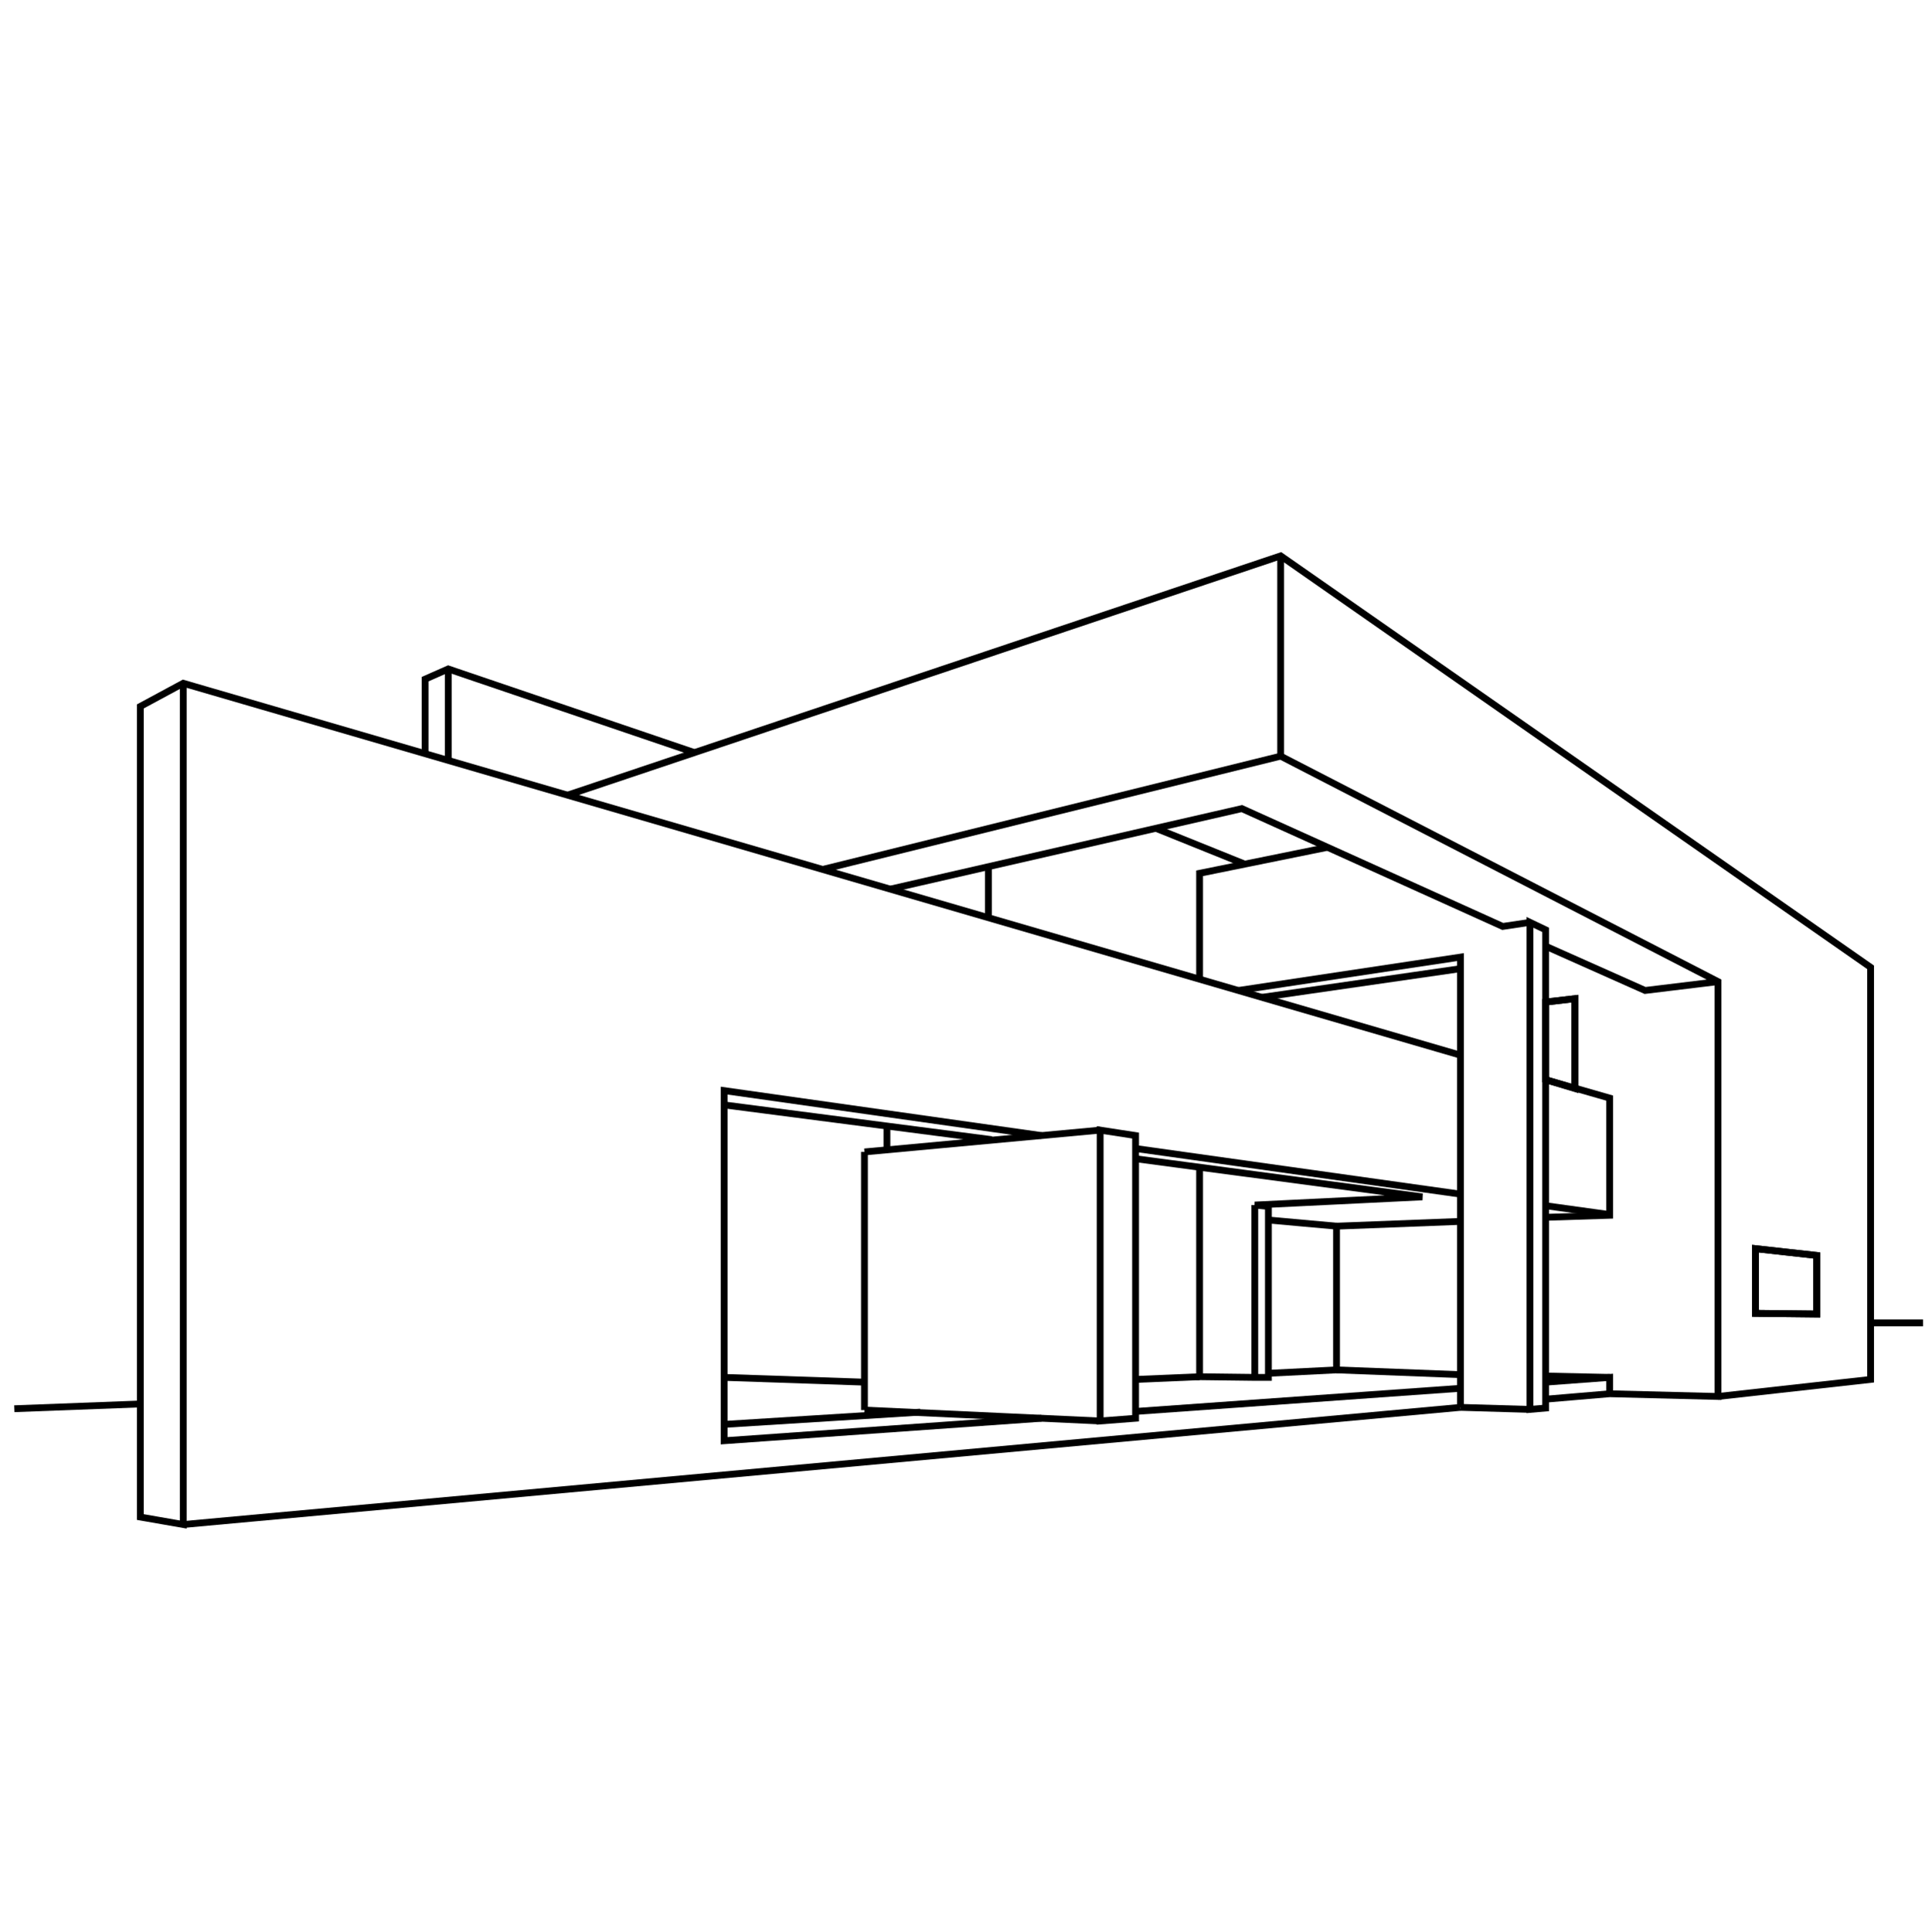
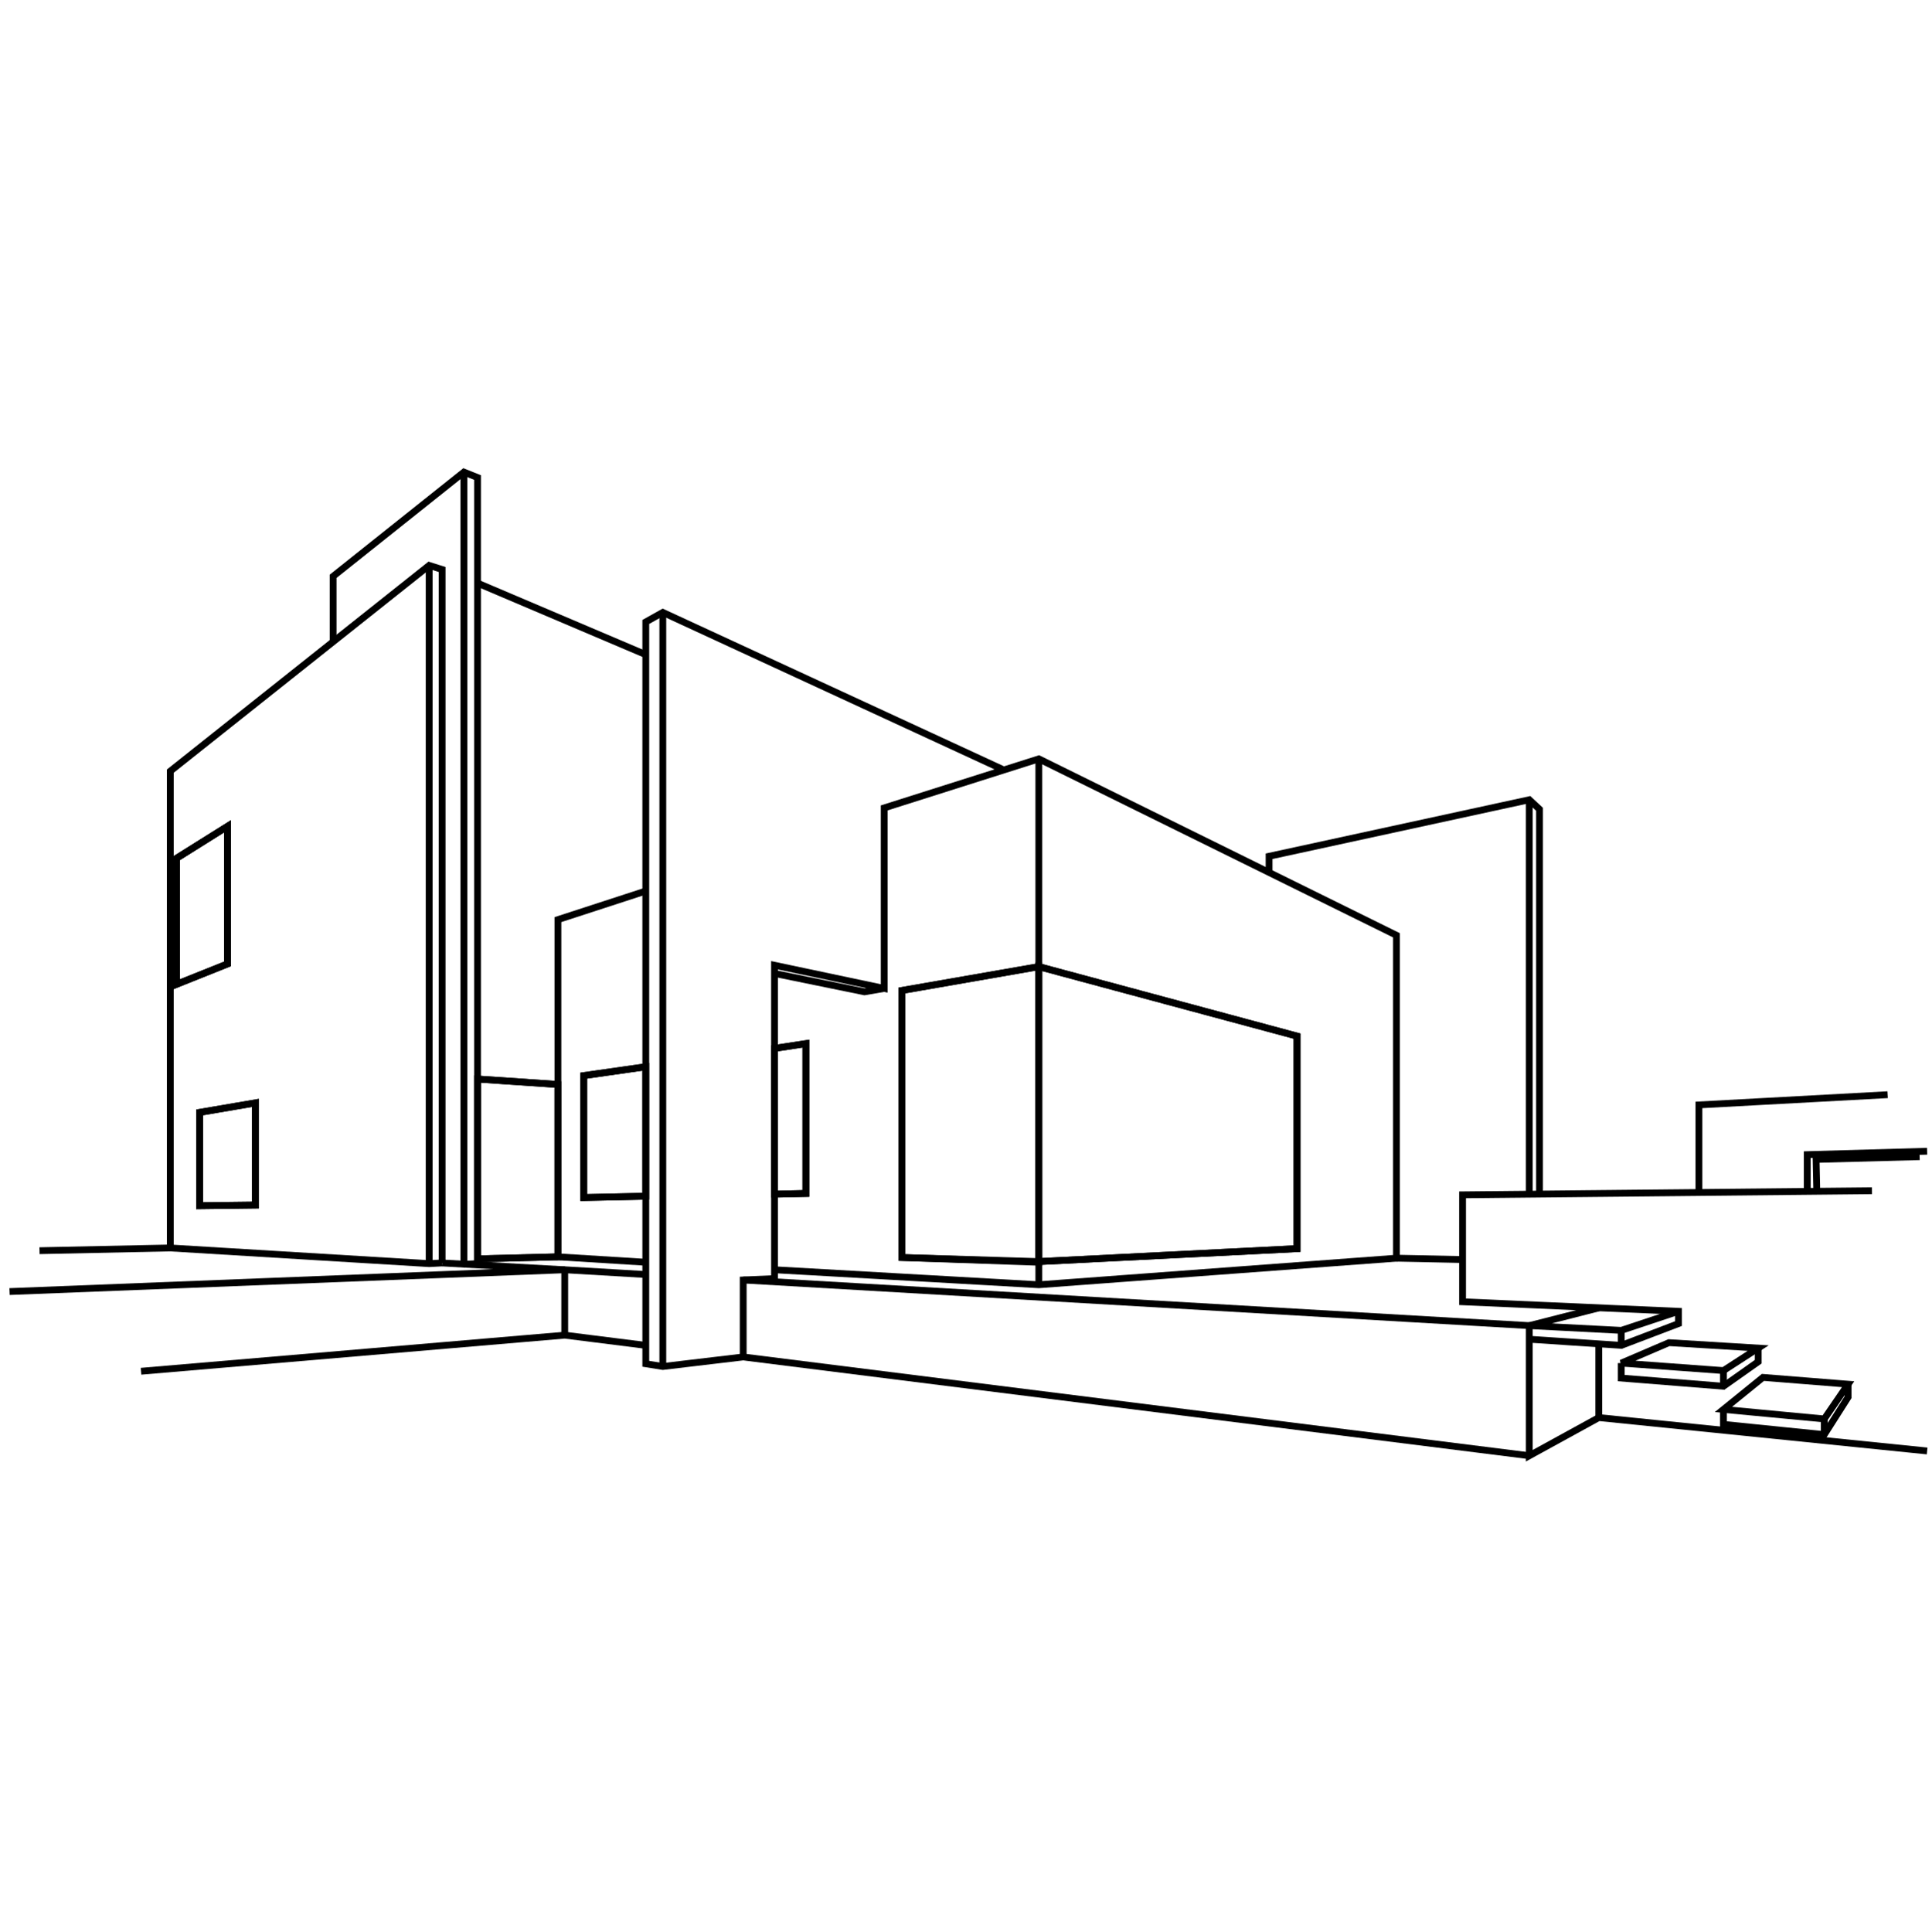
- <svg xmlns="http://www.w3.org/2000/svg" version="1.1" x="0px" y="0px" width="283.5px" height="283.5px" viewBox="0 0 283.5 283.5" enable-background="new 0 0 283.5 283.5" xml:space="preserve" fill="none" stroke="black">
-   <polyline points="26.9,100.3 26.9,223.8 20.6,222.7 20.6,103.7 26.9,100.3 214.4,154.9 " />
-   <line x1="214.4" y1="206.6" x2="26.9" y2="223.8" />
-   <polyline points="152.9,208.2 106.3,211.5 106.3,160.1 152.9,166.7 " />
-   <line x1="126.9" y1="169.1" x2="161.5" y2="165.9" />
-   <line x1="126.9" y1="207" x2="161.5" y2="208.6" />
-   <line x1="126.9" y1="169.1" x2="126.9" y2="207" />
-   <polygon points="166.7,208.2 166.7,166.7 161.5,165.9 161.5,208.6 " />
-   <polyline points="226.9,158.5 236.3,161.2 236.3,178.4 226.9,178.7 " />
-   <polyline points="226.9,205.4 236.3,204.6 252.2,205 252.2,144.1 188,111 120.9,127.6 " />
-   <line x1="188" y1="81.6" x2="188" y2="111" />
-   <polyline points="83.4,116.7 188,81.6 274.6,142 274.6,202.5 252.2,205 " />
-   <polyline points="252.2,144.1 241.5,145.4 226.9,138.9 " />
-   <polygon points="226.9,206.7 226.9,136.5 224.6,135.4 224.6,206.9 " />
-   <polyline points="181.8,145.4 214.4,140.5 214.4,206.6 " />
-   <line x1="214.4" y1="206.6" x2="224.6" y2="206.9" />
-   <polyline points="224.6,135.4 220.6,136 182.3,118.7 130.8,130.5 " />
-   <polyline points="194.8,124.4 176.1,128.2 176.1,143.7 " />
-   <polyline points="62.4,110.6 62.4,99.7 65.8,98.2 102,110.5 " />
-   <polyline points="186.2,201.6 196.2,201.1 196.2,180 186.2,179.1 " />
-   <polyline points="166.7,170.1 208.8,175.7 184.2,176.9 186.2,177.1 186.2,202.2 184.2,202.2 176.1,202.1 176.1,171.4 " />
-   <path d="M145.1,167.4v-0.1C145.1,167.3,145.1,167.4,145.1,167.4z" />
-   <path d="M226.9,202l9.4,0.2L226.9,202z" />
-   <polyline points="236.3,204.6 236.3,202.2 226.9,202.9 " />
-   <polyline points="226.9,147.1 231.2,146.6 231.2,159.8 " />
-   <polygon points="266.7,184.3 266.7,192.9 257.7,192.8 257.7,183.3 " />
-   <line x1="282.3" y1="194.2" x2="274.6" y2="194.2" />
-   <line x1="20.6" y1="206.1" x2="2.1" y2="206.8" />
-   <line x1="166.7" y1="207.2" x2="214.4" y2="203.8" />
-   <line x1="166.7" y1="168.6" x2="214.4" y2="175.3" />
-   <line x1="226.9" y1="177" x2="236.3" y2="178.3" />
-   <line x1="214.4" y1="179.3" x2="196.2" y2="180" />
-   <line x1="169.7" y1="121.6" x2="182.6" y2="126.8" />
-   <line x1="185.3" y1="146.4" x2="214.4" y2="142.2" />
-   <line x1="106.3" y1="162.2" x2="145.6" y2="167.3" />
-   <line x1="130.2" y1="165.3" x2="130.2" y2="168.8" />
-   <line x1="145.1" y1="127.2" x2="145.1" y2="134.7" />
-   <line x1="135.1" y1="207.3" x2="106.3" y2="209.1" />
-   <line x1="214.4" y1="201.8" x2="196.2" y2="201.1" />
-   <line x1="126.9" y1="202.9" x2="106.3" y2="202.2" />
-   <line x1="166.7" y1="202.5" x2="176.1" y2="202.1" />
-   <line x1="184.2" y1="202.2" x2="184.2" y2="176.9" />
-   <line x1="65.8" y1="111.6" x2="65.8" y2="98.2" />
+ <svg xmlns="http://www.w3.org/2000/svg" version="1.1" x="0px" y="0px" width="283.5px" height="283.5px" viewBox="0 0 283.5 283.5" style="enable-background:new 0 0 283.5 283.5;" xml:space="preserve" fill="none" stroke="black">
+   <polyline points="113.7,186.4 152.5,188.6 205,184.7 205,137.3 152.5,111.4 129.8,118.6 129.8,145.1 113.7,141.7 113.7,187.7 109.1,187.9 109.1,199.2 97.3,200.6 94.8,200.2 94.8,91.3 97.3,89.9 147.3,113 " />
+   <polyline points="282.9,213 234.7,208.1 224.5,213.7 224.5,194.6 109.1,187.9 " />
+   <line x1="224.5" y1="213.7" x2="109.1" y2="199.2" />
+   <polygon points="267.8,208.3 253,206.9 258.8,202.2 271.3,203.2 " />
+   <polyline points="253,206.9 253,209.1 267.8,210.6 271.3,205.1 271.3,203.2 " />
+   <polyline points="238,200.1 238,202.3 253,203.5 258.1,199.9 258.1,197.9 " />
+   <polygon points="238,200.1 253,201.2 258.1,197.9 245,197.1 " />
+   <polyline points="274.8,174.8 214.7,175.4 214.7,191.1 246.4,192.5 246.4,194.3 238,197.5 224.5,196.6 " />
+   <polyline points="234.7,192 224.5,194.6 238,195.3 246.4,192.5 " />
+   <polyline points="281.8,169.8 266.6,170.2 266.7,174.8 " />
+   <polyline points="282.9,169 265.3,169.5 265.3,174.9 " />
+   <polyline points="277.1,160.7 249.4,162.2 249.4,175.1 " />
+   <polyline points="186.3,128.1 186.3,125.7 224.5,117.4 226,118.8 226,175.3 " />
+   <polygon points="152.5,185.2 190.4,183.3 190.4,152.1 152.5,141.9 132.4,145.4 132.4,184.6 " />
+   <polyline points="113.7,142.9 126.9,145.6 129.8,145.1 " />
+   <polyline points="113.7,153.9 118.3,153.2 118.3,175.2 113.7,175.3 " />
+   <polyline points="94.8,156.6 85.7,157.9 85.7,175.8 94.8,175.6 " />
+   <polyline points="20.7,201.3 82.9,196 94.8,197.5 " />
+   <polyline points="64.9,185.4 63,185.5 25,183.2 25,113.2 63,83 64.9,83.6 64.9,185.4 " />
+   <polyline points="48.9,94.2 48.9,84.6 68.1,69.3 70.1,70.1 70.1,185.5 68.1,185.6 " />
+   <polyline points="94.8,130.8 81.9,135 81.9,184.5 94.8,185.3 " />
+   <polyline points="94.8,187.1 82.9,186.4 1.4,189.6 " />
+   <polygon points="25.9,126 33.4,121.3 33.4,141.5 25.9,144.5 " />
+   <polygon points="29.3,177 37.5,176.9 37.5,161.9 29.3,163.3 " />
+   <line x1="68.1" y1="69.3" x2="68.1" y2="185.6" />
+   <line x1="63" y1="83" x2="63" y2="185.5" />
+   <line x1="152.5" y1="111.4" x2="152.5" y2="188.6" />
+   <line x1="97.3" y1="89.9" x2="97.3" y2="200.6" />
+   <line x1="70.1" y1="184.8" x2="81.9" y2="184.5" />
+   <line x1="70.1" y1="158.4" x2="81.9" y2="159.2" />
+   <line x1="70.1" y1="85.6" x2="94.8" y2="96.1" />
+   <line x1="82.9" y1="186.4" x2="64.9" y2="185.4" />
+   <line x1="82.9" y1="186.4" x2="82.9" y2="196" />
+   <line x1="25" y1="183.2" x2="5.8" y2="183.6" />
+   <line x1="224.5" y1="117.4" x2="224.5" y2="175.3" />
+   <line x1="238" y1="195.3" x2="238" y2="197.5" />
+   <line x1="214.7" y1="184.9" x2="205" y2="184.7" />
+   <line x1="253" y1="201.2" x2="253" y2="203.5" />
+   <line x1="267.8" y1="208.3" x2="267.8" y2="210.6" />
+   <line x1="234.7" y1="197.3" x2="234.7" y2="208.1" />
  <g>
-     <polygon class="hatch" points="231.2,146.6 226.9,147.1 226.9,158.5 231.2,159.8 " />
-     <polygon class="hatch" points="266.7,184.3 257.7,183.3 257.7,192.8 266.7,192.9 " />
+     <polygon class="hatch" points="118.3,153.2 113.7,153.9 113.7,175.3 118.3,175.2  " />
+     <polygon class="hatch" points="94.8,156.6 85.7,157.9 85.7,175.8 94.8,175.6  " />
+     <polygon class="hatch" points="37.5,161.9 29.3,163.3 29.3,177 37.5,176.9  " />
+     <polygon class="hatch" points="33.4,121.3 25.9,126 25.9,144.5 33.4,141.5  " />
+     <polygon class="hatch" points="81.9,159.2 70.1,158.4 70.1,184.8 81.9,184.5  " />
+     <path class="hatch" d="M190.4,152.1l-37.9-10.2v43.3l37.9-1.9V152.1z M152.5,141.9l-20.1,3.5v39.2l20.1,0.7V141.9z" />
  </g>
</svg>
